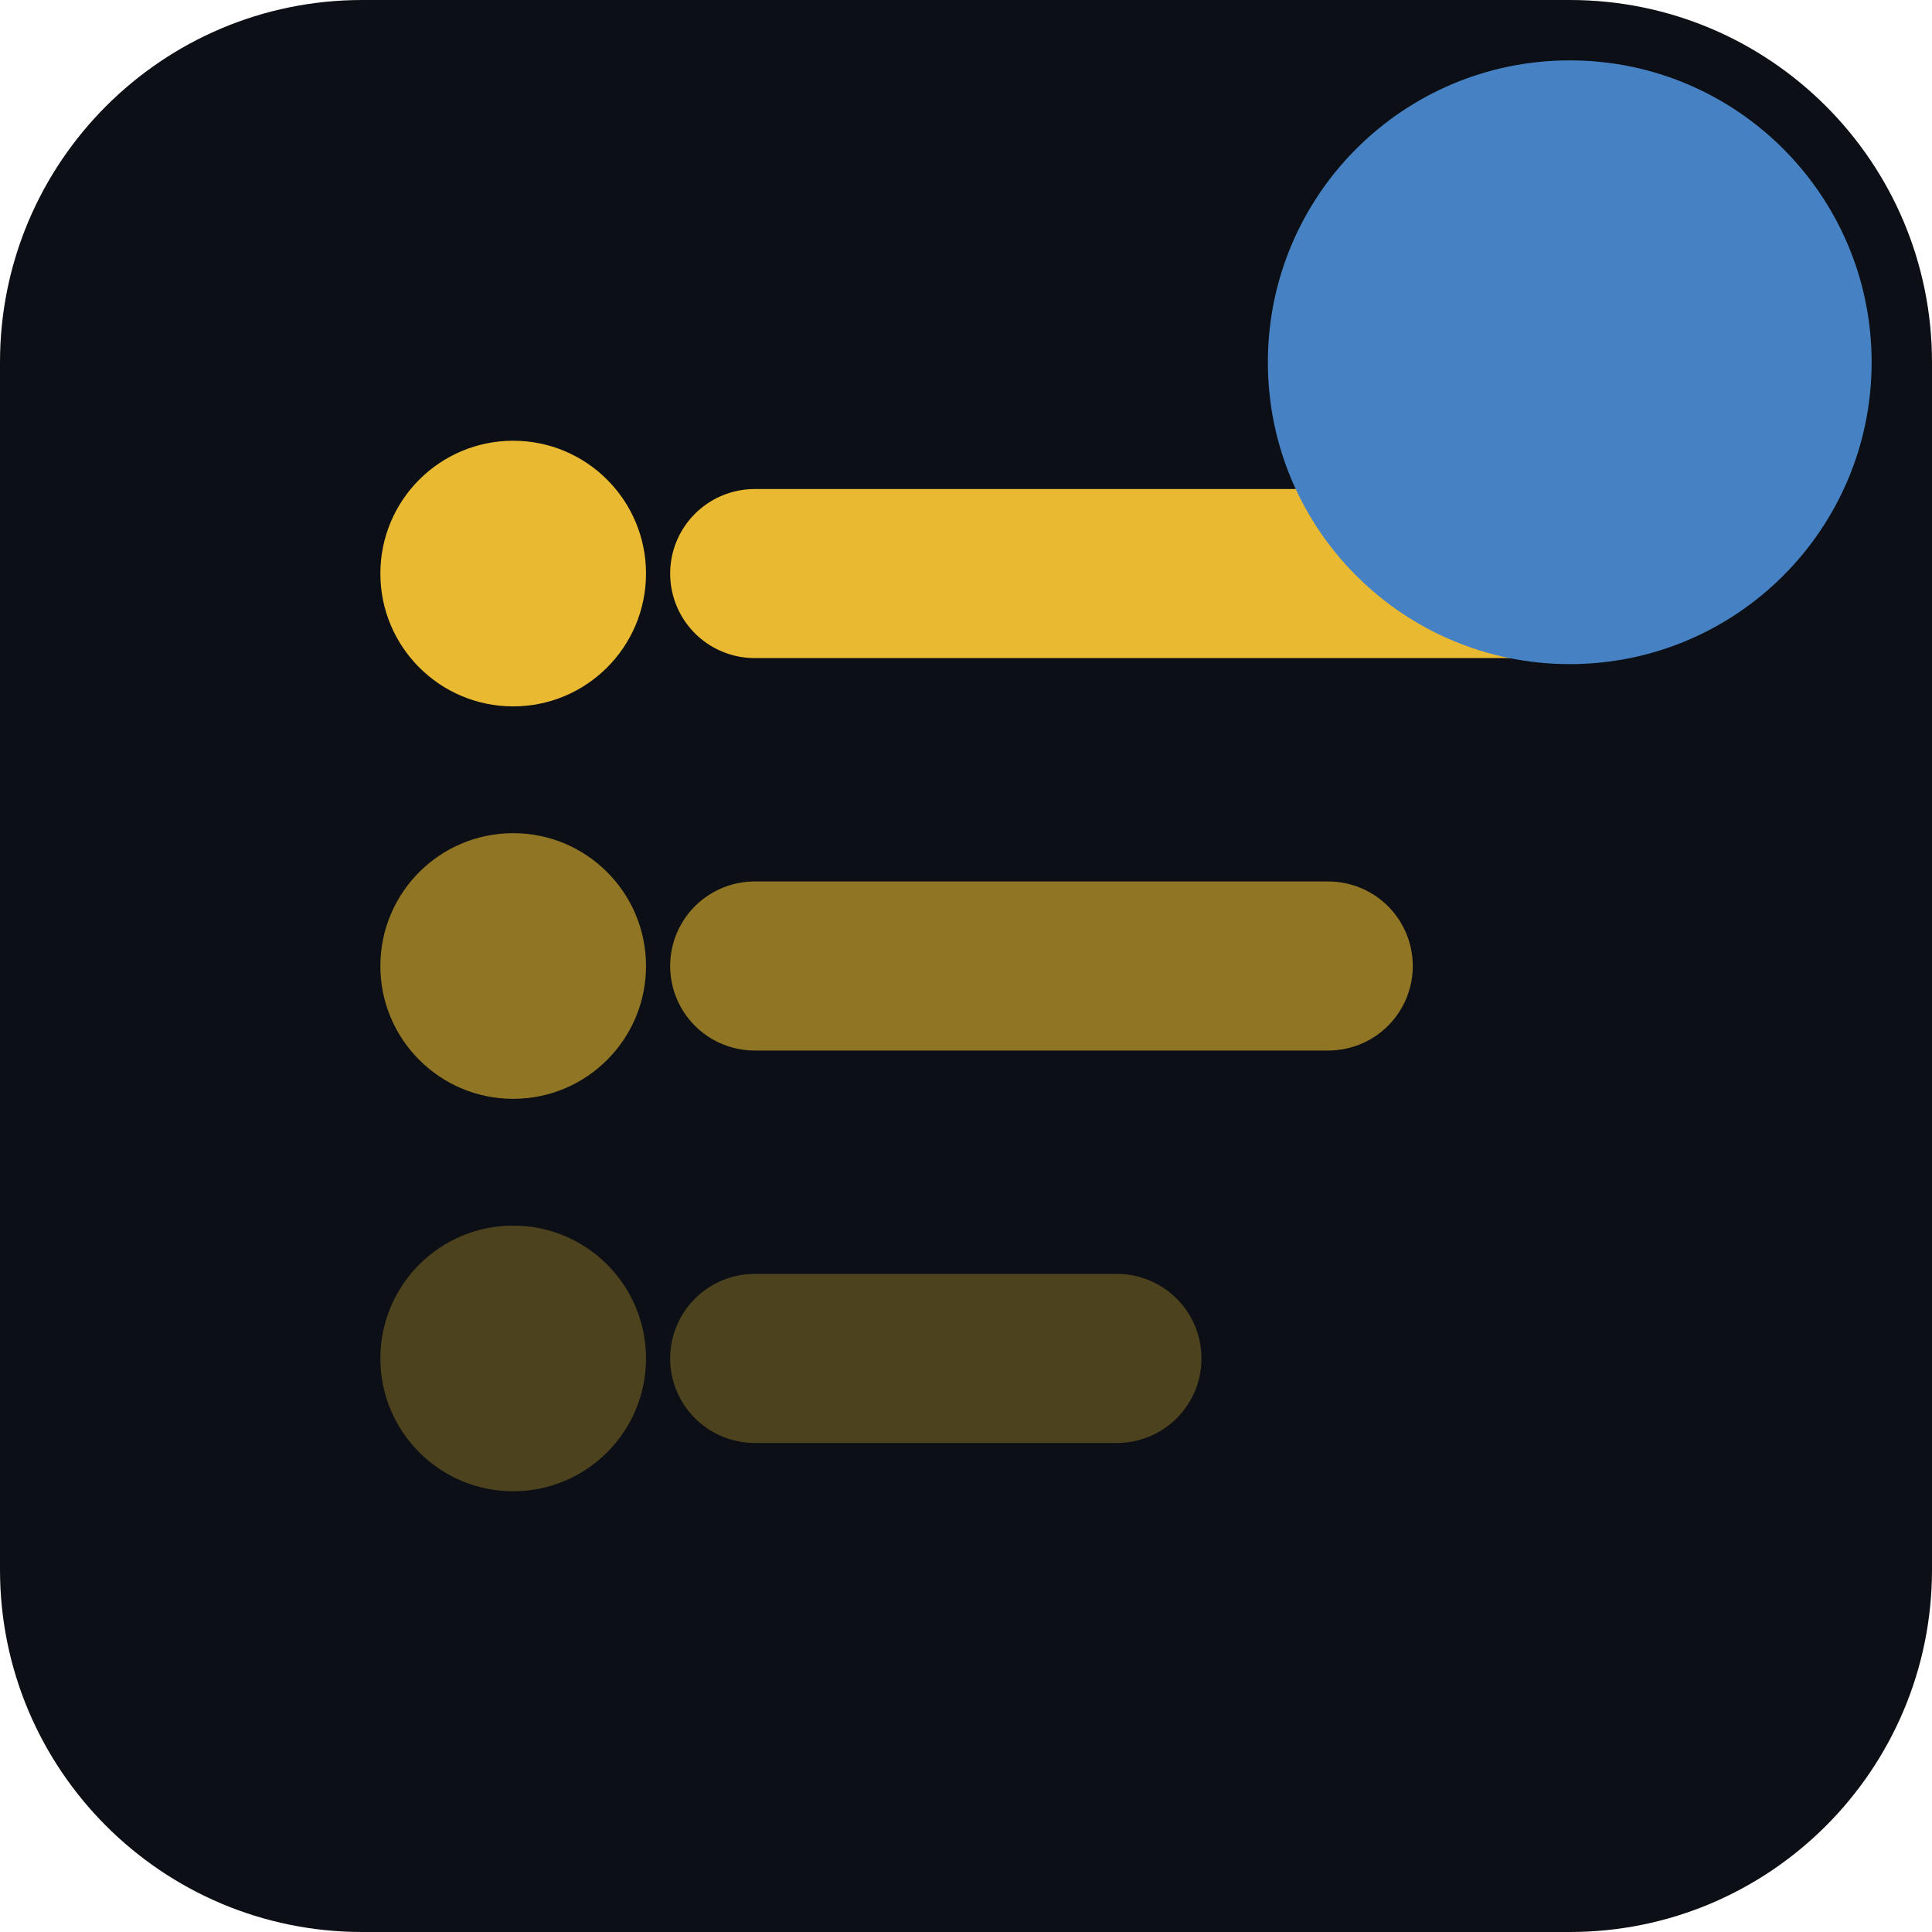
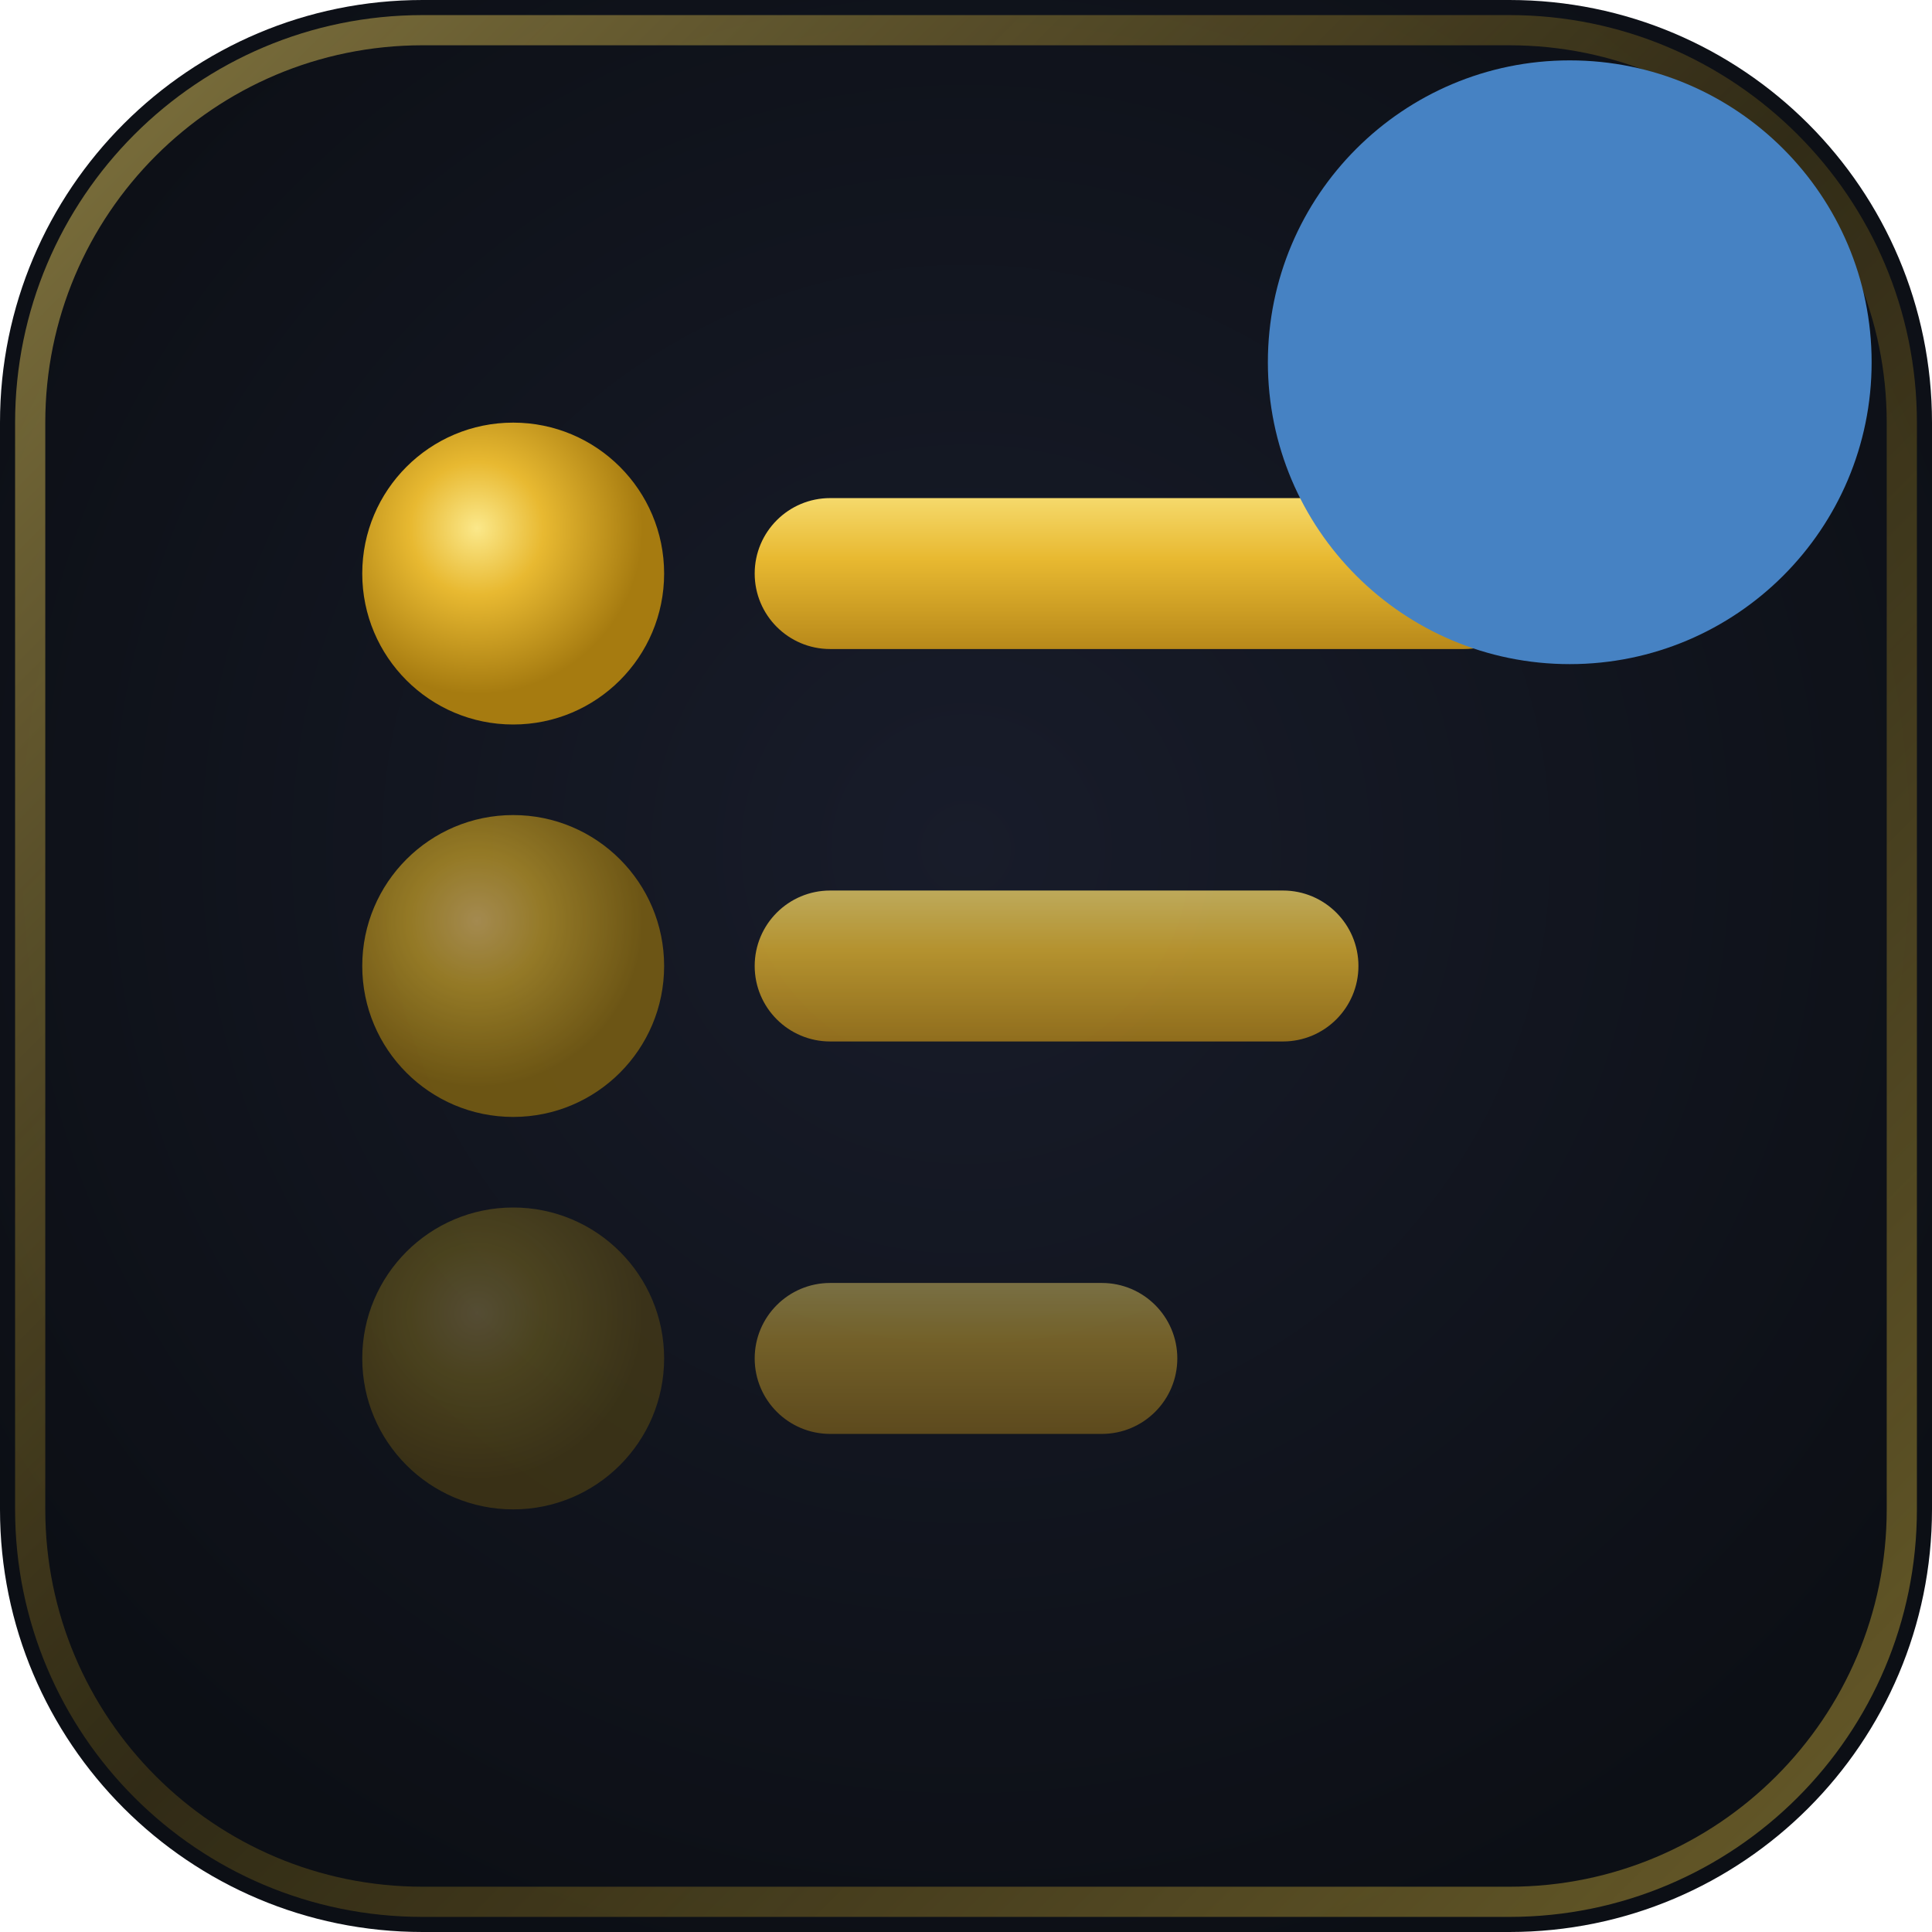
<svg xmlns="http://www.w3.org/2000/svg" viewBox="0 0 32 32">
-   <rect width="32" height="32" rx="6" fill="#0C0F15" />
-   <circle cx="8.5" cy="9.5" r="2.2" fill="#E8B931" />
-   <line x1="12.5" y1="9.5" x2="26" y2="9.5" stroke="#E8B931" stroke-width="2.8" stroke-linecap="round" />
-   <circle cx="8.5" cy="16" r="2.2" fill="#E8B931" opacity="0.6" />
-   <line x1="12.5" y1="16" x2="22" y2="16" stroke="#E8B931" stroke-width="2.8" stroke-linecap="round" opacity="0.6" />
-   <circle cx="8.5" cy="22.5" r="2.2" fill="#E8B931" opacity="0.3" />
-   <line x1="12.5" y1="22.5" x2="18.5" y2="22.5" stroke="#E8B931" stroke-width="2.8" stroke-linecap="round" opacity="0.3" />
+   <defs>
+     <radialGradient id="bg" cx="50%" cy="44%" r="60%">
+       <stop offset="0%" stop-color="#181C2A" />
+       <stop offset="100%" stop-color="#0C0F15" />
+     </radialGradient>
+     <radialGradient id="sphere1" cx="38%" cy="35%" r="55%">
+       <stop offset="0%" stop-color="#FBE88A" />
+       <stop offset="40%" stop-color="#E8B931" />
+       <stop offset="100%" stop-color="#A67B10" />
+     </radialGradient>
+     <radialGradient id="sphere2" cx="38%" cy="35%" r="55%">
+       <stop offset="0%" stop-color="#D4B060" />
+       <stop offset="40%" stop-color="#BF9A28" />
+       <stop offset="100%" stop-color="#8A6A10" />
+     </radialGradient>
+     <radialGradient id="sphere3" cx="38%" cy="35%" r="55%">
+       <stop offset="0%" stop-color="#A89050" />
+       <stop offset="40%" stop-color="#917A20" />
+       <stop offset="100%" stop-color="#6B5510" />
+     </radialGradient>
+     <linearGradient id="gold" x1="0" y1="0" x2="0" y2="1">
+       <stop offset="0%" stop-color="#F5D96B" />
+       <stop offset="40%" stop-color="#E8B931" />
+       <stop offset="100%" stop-color="#B8891A" />
+     </linearGradient>
+     <linearGradient id="borderGold" x1="0" y1="0" x2="1" y2="1">
+       <stop offset="0%" stop-color="#F5D96B" stop-opacity="0.5" />
+       <stop offset="50%" stop-color="#C49A1A" stop-opacity="0.2" />
+       <stop offset="100%" stop-color="#F2D04A" stop-opacity="0.4" />
+     </linearGradient>
+   </defs>
+   <rect width="32" height="32" rx="7" fill="url(#bg)" />
+   <rect x="0.5" y="0.5" width="31" height="31" rx="6.5" fill="none" stroke="url(#borderGold)" stroke-width="0.5" />
+   <circle cx="8.5" cy="9.5" r="2.5" fill="url(#sphere1)" />
+   <rect x="12.5" y="8.25" width="13" height="2.5" rx="1.25" fill="url(#gold)" />
+   <g opacity="0.75">
+     <circle cx="8.5" cy="16" r="2.5" fill="url(#sphere2)" />
+     <rect x="12.5" y="14.75" width="10" height="2.5" rx="1.25" fill="url(#gold)" />
+   </g>
+   <g opacity="0.45">
+     <circle cx="8.5" cy="22.5" r="2.5" fill="url(#sphere3)" />
+     <rect x="12.5" y="21.25" width="7" height="2.5" rx="1.25" fill="url(#gold)" />
+   </g>
  <circle cx="26" cy="6" r="5" fill="#4682C3" />
</svg>
